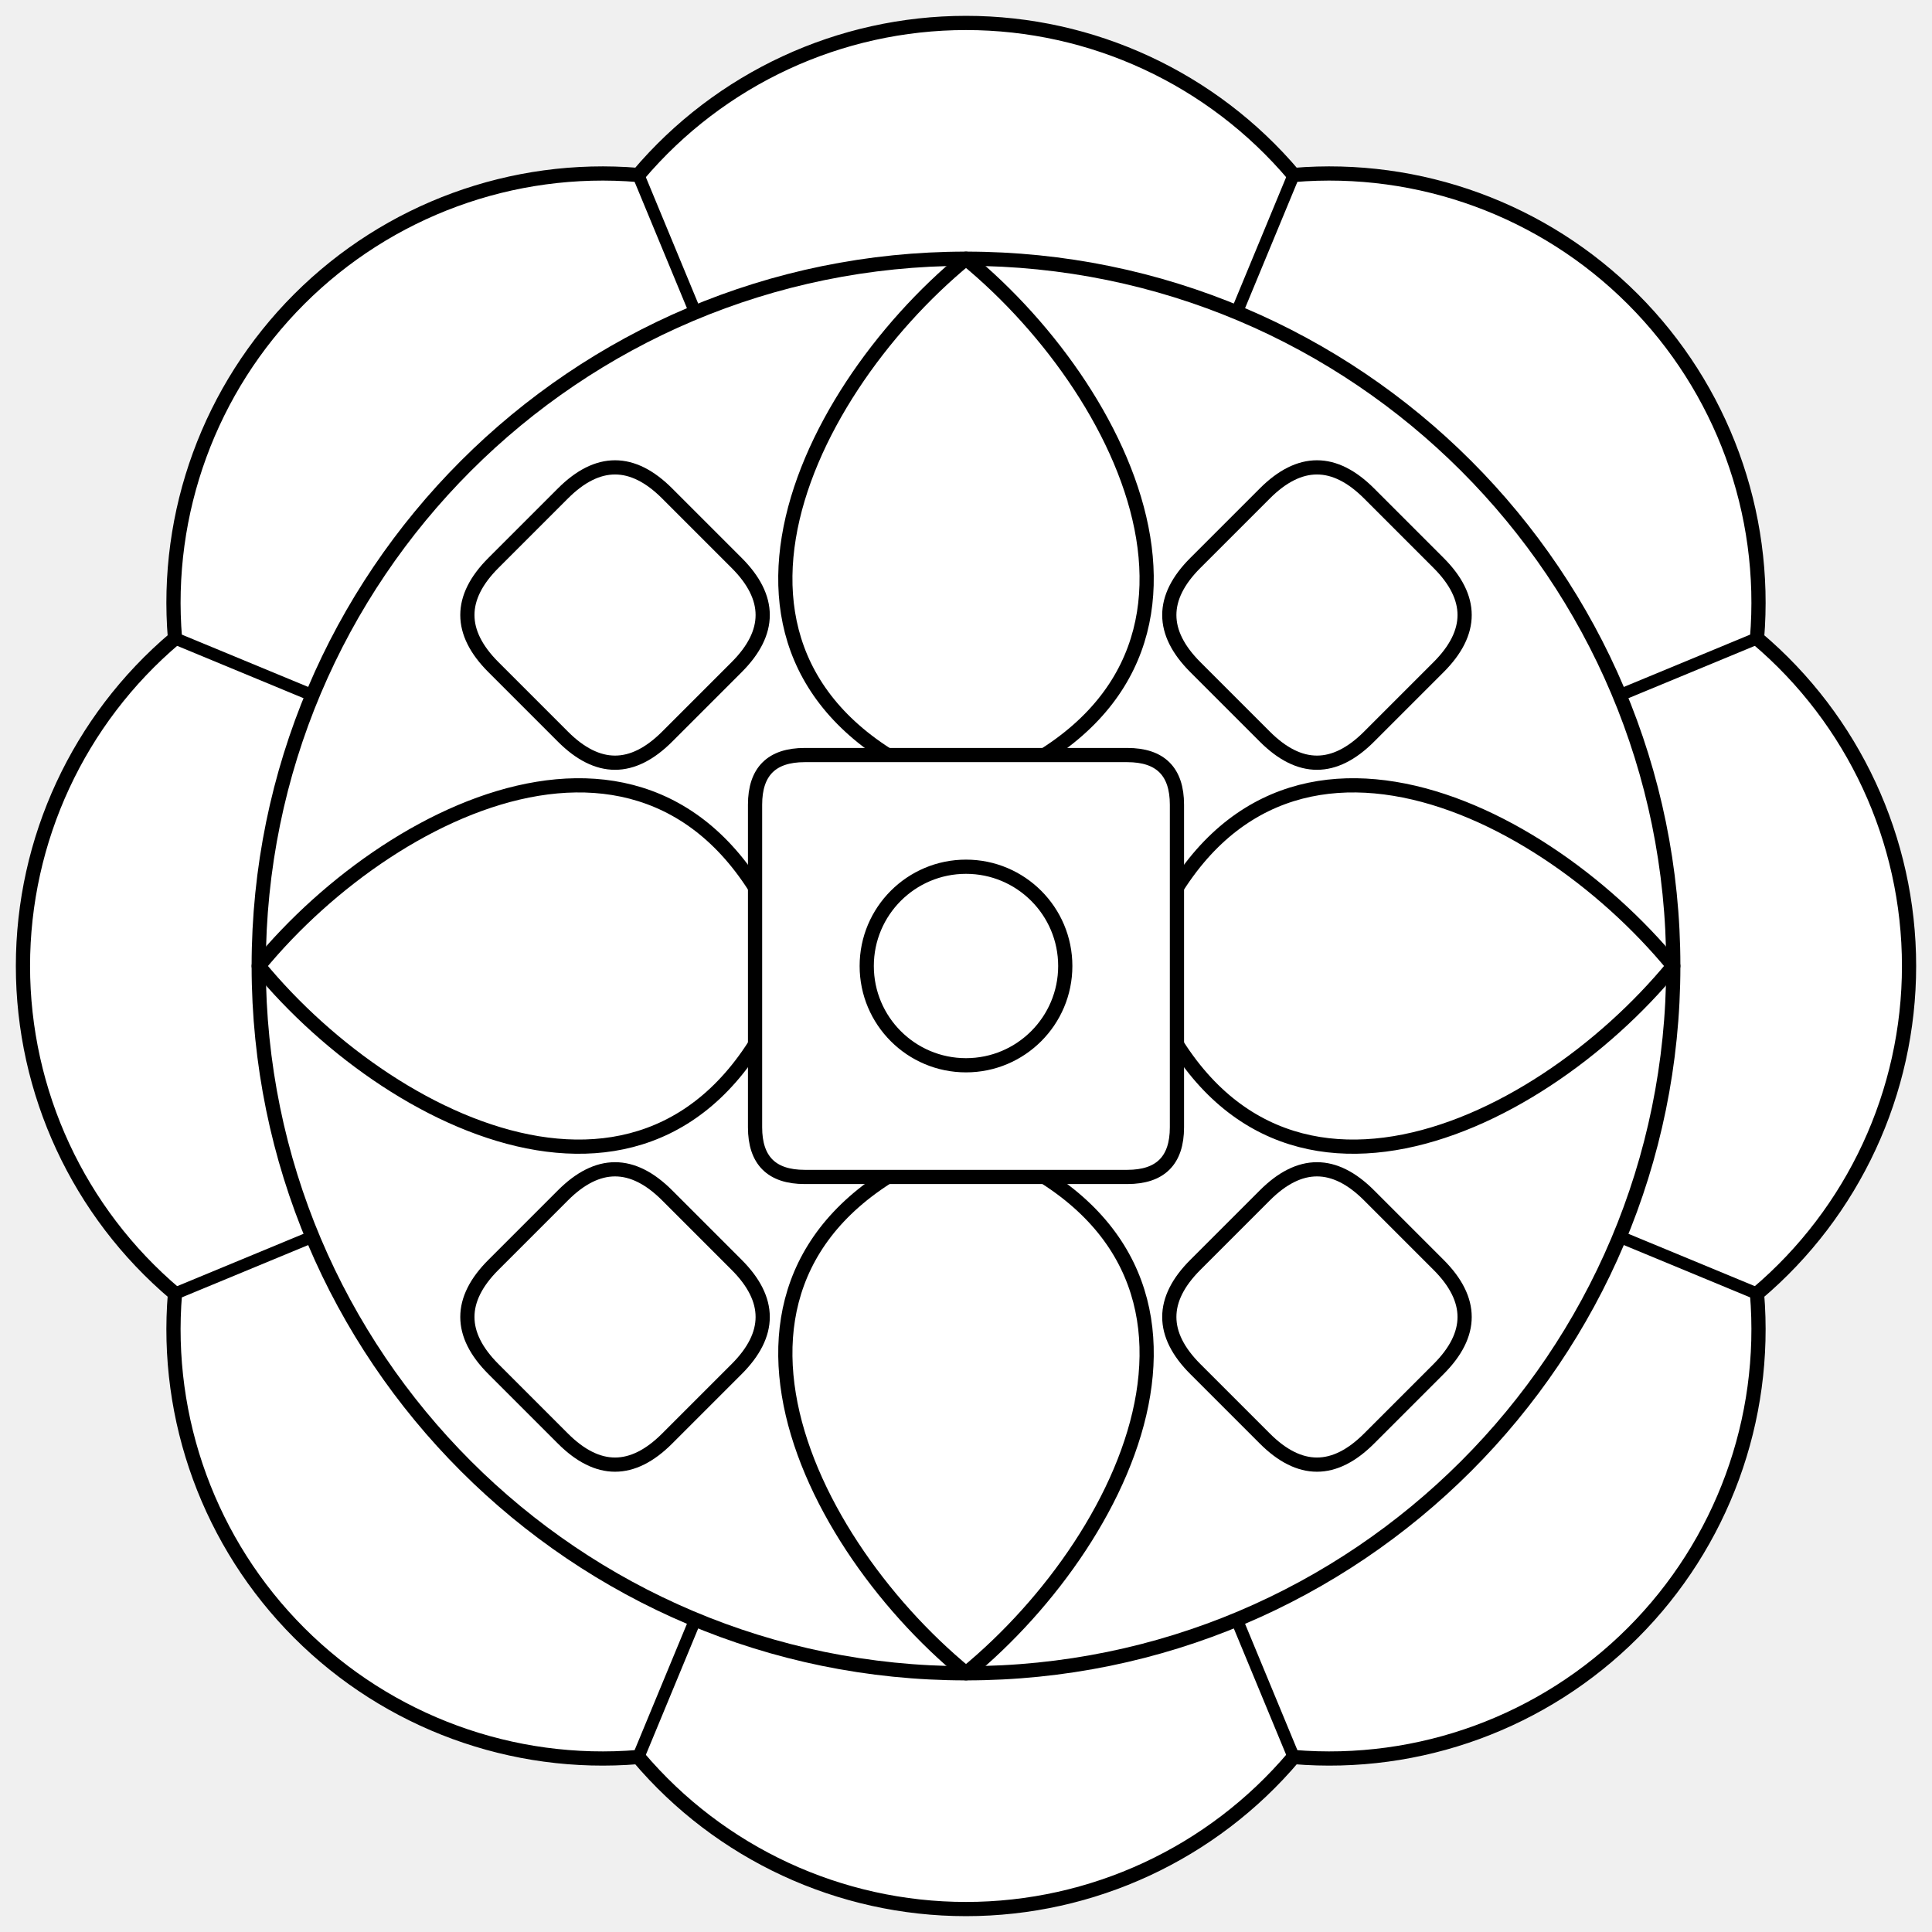
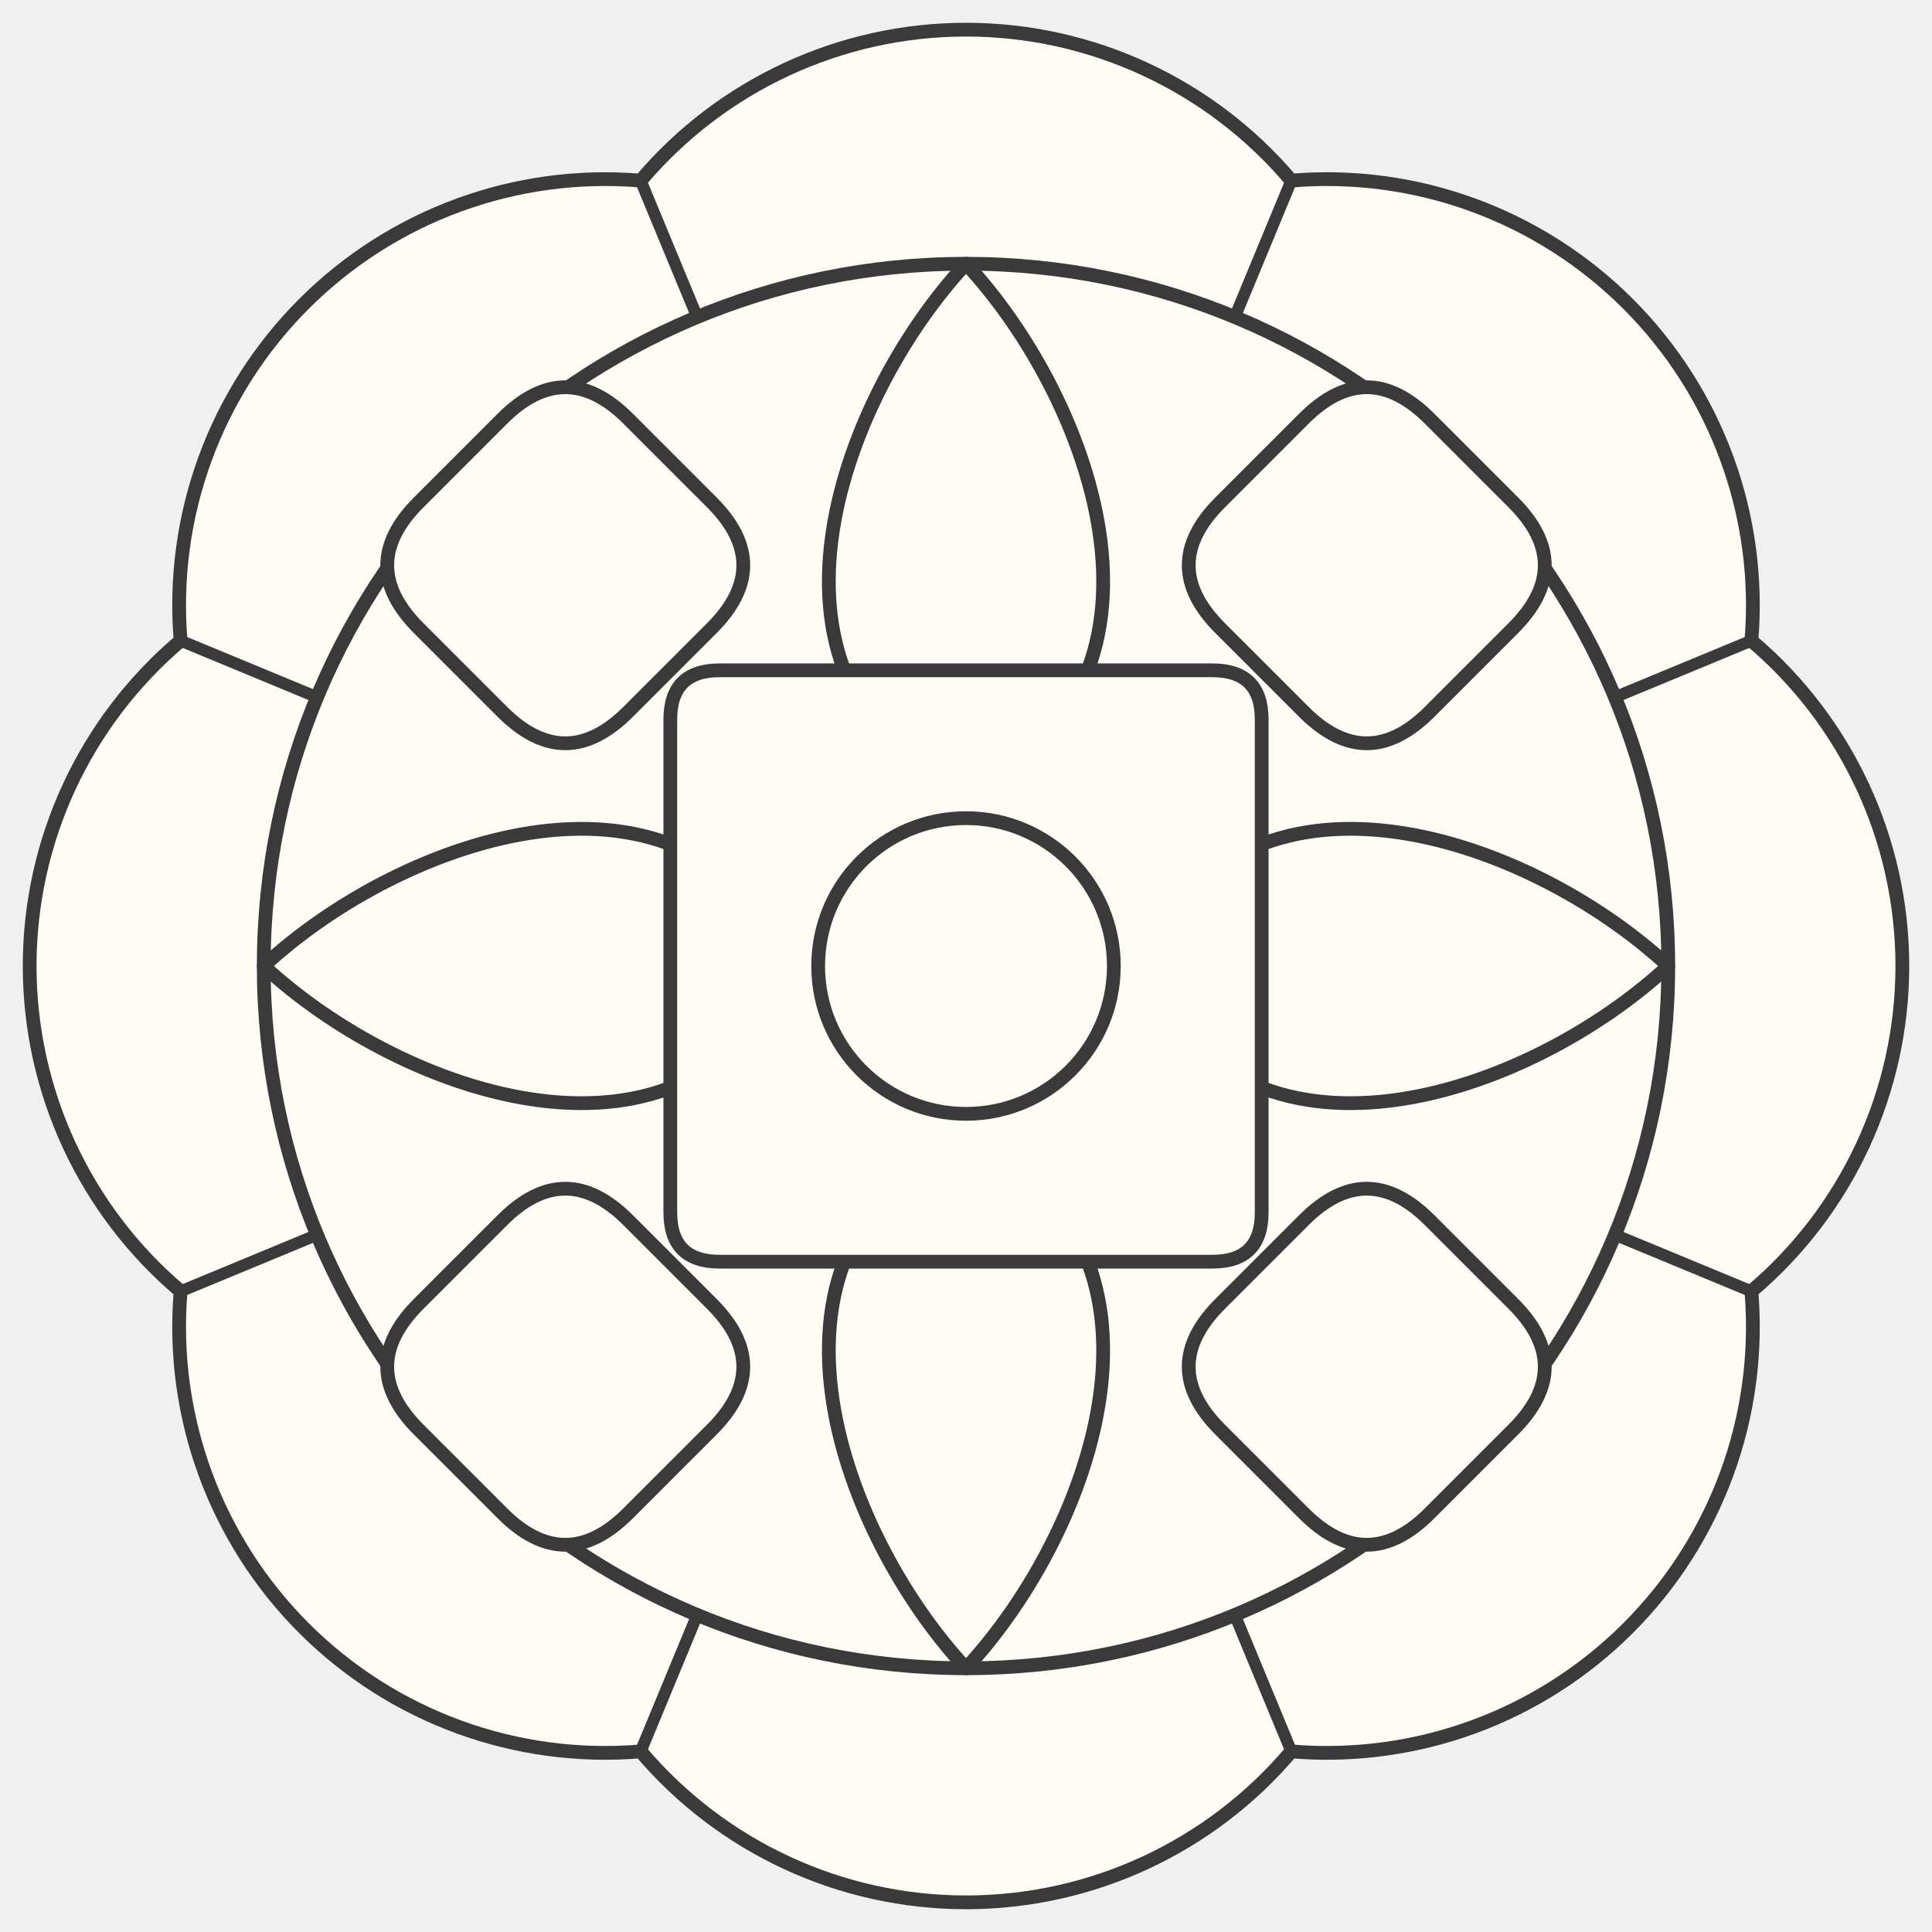
- <svg xmlns="http://www.w3.org/2000/svg" width="168mm" height="168mm" viewBox="-84 -84 168 168">
-   <g transform="scale(1.079)">
-     <path d="M26.405,-63.748 A34.579,34.579 0 0 1 63.748,-26.405 A34.579,34.579 0 0 1 63.748,26.405 A34.579,34.579 0 0 1 26.405,63.748 A34.579,34.579 0 0 1 -26.405,63.748 A34.579,34.579 0 0 1 -63.748,26.405 A34.579,34.579 0 0 1 -63.748,-26.405 A34.579,34.579 0 0 1 -26.405,-63.748 A34.579,34.579 0 0 1 26.405,-63.748 Z" fill="#ffffff" stroke="#000000" stroke-width="1.145" stroke-linejoin="round" stroke-linecap="round" />
-     <path d="M21.813,-52.661 L26.405,-63.748" fill="none" stroke="#000000" stroke-width="0.981" stroke-linejoin="round" stroke-linecap="round" />
-     <path d="M52.661,-21.813 L63.748,-26.405" fill="none" stroke="#000000" stroke-width="0.981" stroke-linejoin="round" stroke-linecap="round" />
-     <path d="M52.661,21.813 L63.748,26.405" fill="none" stroke="#000000" stroke-width="0.981" stroke-linejoin="round" stroke-linecap="round" />
-     <path d="M21.813,52.661 L26.405,63.748" fill="none" stroke="#000000" stroke-width="0.981" stroke-linejoin="round" stroke-linecap="round" />
-     <path d="M-21.813,52.661 L-26.405,63.748" fill="none" stroke="#000000" stroke-width="0.981" stroke-linejoin="round" stroke-linecap="round" />
-     <path d="M-52.661,21.813 L-63.748,26.405" fill="none" stroke="#000000" stroke-width="0.981" stroke-linejoin="round" stroke-linecap="round" />
-     <path d="M-52.661,-21.813 L-63.748,-26.405" fill="none" stroke="#000000" stroke-width="0.981" stroke-linejoin="round" stroke-linecap="round" />
-     <path d="M-21.813,-52.661 L-26.405,-63.748" fill="none" stroke="#000000" stroke-width="0.981" stroke-linejoin="round" stroke-linecap="round" />
-     <circle cx="0" cy="0" r="57" fill="#ffffff" stroke="#000000" stroke-width="1.145" stroke-linejoin="round" stroke-linecap="round" />
-     <path d="M24.084,-38.084 Q28.284,-42.284 32.484,-38.084 L38.084,-32.484 Q42.284,-28.284 38.084,-24.084 L32.484,-18.484 Q28.284,-14.284 24.084,-18.484 L18.484,-24.084 Q14.284,-28.284 18.484,-32.484 Z" fill="#ffffff" stroke="#000000" stroke-width="1.145" stroke-linejoin="round" stroke-linecap="round" />
-     <path d="M24.084,18.484 Q28.284,14.284 32.484,18.484 L38.084,24.084 Q42.284,28.284 38.084,32.484 L32.484,38.084 Q28.284,42.284 24.084,38.084 L18.484,32.484 Q14.284,28.284 18.484,24.084 Z" fill="#ffffff" stroke="#000000" stroke-width="1.145" stroke-linejoin="round" stroke-linecap="round" />
-     <path d="M-32.484,18.484 Q-28.284,14.284 -24.084,18.484 L-18.484,24.084 Q-14.284,28.284 -18.484,32.484 L-24.084,38.084 Q-28.284,42.284 -32.484,38.084 L-38.084,32.484 Q-42.284,28.284 -38.084,24.084 Z" fill="#ffffff" stroke="#000000" stroke-width="1.145" stroke-linejoin="round" stroke-linecap="round" />
-     <path d="M-32.484,-38.084 Q-28.284,-42.284 -24.084,-38.084 L-18.484,-32.484 Q-14.284,-28.284 -18.484,-24.084 L-24.084,-18.484 Q-28.284,-14.284 -32.484,-18.484 L-38.084,-24.084 Q-42.284,-28.284 -38.084,-32.484 Z" fill="#ffffff" stroke="#000000" stroke-width="1.145" stroke-linejoin="round" stroke-linecap="round" />
+ <svg xmlns="http://www.w3.org/2000/svg" width="130mm" height="130mm" viewBox="-65 -65 130 130">
+   <g transform="scale(0.829)">
+     <path d="M26.405,-63.748 A34.579,34.579 0 0 1 63.748,-26.405 A34.579,34.579 0 0 1 63.748,26.405 A34.579,34.579 0 0 1 26.405,63.748 A34.579,34.579 0 0 1 -26.405,63.748 A34.579,34.579 0 0 1 -63.748,26.405 A34.579,34.579 0 0 1 -63.748,-26.405 A34.579,34.579 0 0 1 -26.405,-63.748 A34.579,34.579 0 0 1 26.405,-63.748 Z" fill="#FFFBF5" stroke="#3A3A3A" stroke-width="1.117" stroke-linejoin="round" stroke-linecap="round" />
+     <path d="M21.813,-52.661 L26.405,-63.748" fill="none" stroke="#3A3A3A" stroke-width="0.958" stroke-linejoin="round" stroke-linecap="round" />
+     <path d="M52.661,-21.813 L63.748,-26.405" fill="none" stroke="#3A3A3A" stroke-width="0.958" stroke-linejoin="round" stroke-linecap="round" />
+     <path d="M52.661,21.813 L63.748,26.405" fill="none" stroke="#3A3A3A" stroke-width="0.958" stroke-linejoin="round" stroke-linecap="round" />
+     <path d="M21.813,52.661 L26.405,63.748" fill="none" stroke="#3A3A3A" stroke-width="0.958" stroke-linejoin="round" stroke-linecap="round" />
+     <path d="M-21.813,52.661 L-26.405,63.748" fill="none" stroke="#3A3A3A" stroke-width="0.958" stroke-linejoin="round" stroke-linecap="round" />
+     <path d="M-52.661,21.813 L-63.748,26.405" fill="none" stroke="#3A3A3A" stroke-width="0.958" stroke-linejoin="round" stroke-linecap="round" />
+     <path d="M-52.661,-21.813 L-63.748,-26.405" fill="none" stroke="#3A3A3A" stroke-width="0.958" stroke-linejoin="round" stroke-linecap="round" />
+     <path d="M-21.813,-52.661 L-26.405,-63.748" fill="none" stroke="#3A3A3A" stroke-width="0.958" stroke-linejoin="round" stroke-linecap="round" />
+     <circle cx="0" cy="0" r="57" fill="#FFFBF5" stroke="#3A3A3A" stroke-width="1.117" stroke-linejoin="round" stroke-linecap="round" />
+     <path d="M27.427,-44.427 Q32.527,-49.527 37.627,-44.427 L44.427,-37.627 Q49.527,-32.527 44.427,-27.427 L37.627,-20.627 Q32.527,-15.527 27.427,-20.627 L20.627,-27.427 Q15.527,-32.527 20.627,-37.627 Z" fill="#FFFBF5" stroke="#3A3A3A" stroke-width="1.117" stroke-linejoin="round" stroke-linecap="round" />
+     <path d="M27.427,20.627 Q32.527,15.527 37.627,20.627 L44.427,27.427 Q49.527,32.527 44.427,37.627 L37.627,44.427 Q32.527,49.527 27.427,44.427 L20.627,37.627 Q15.527,32.527 20.627,27.427 Z" fill="#FFFBF5" stroke="#3A3A3A" stroke-width="1.117" stroke-linejoin="round" stroke-linecap="round" />
+     <path d="M-37.627,20.627 Q-32.527,15.527 -27.427,20.627 L-20.627,27.427 Q-15.527,32.527 -20.627,37.627 L-27.427,44.427 Q-32.527,49.527 -37.627,44.427 L-44.427,37.627 Q-49.527,32.527 -44.427,27.427 Z" fill="#FFFBF5" stroke="#3A3A3A" stroke-width="1.117" stroke-linejoin="round" stroke-linecap="round" />
+     <path d="M-37.627,-44.427 Q-32.527,-49.527 -27.427,-44.427 L-20.627,-37.627 Q-15.527,-32.527 -20.627,-27.427 L-27.427,-20.627 Q-32.527,-15.527 -37.627,-20.627 L-44.427,-27.427 Q-49.527,-32.527 -44.427,-37.627 Z" fill="#FFFBF5" stroke="#3A3A3A" stroke-width="1.117" stroke-linejoin="round" stroke-linecap="round" />
    <g class="petalo">
-       <path d="M0,-14 C24.48,-22.6 13.6,-45.82 0,-57 C-13.6,-45.82 -24.48,-22.6 0,-14 Z" fill="#ffffff" stroke="#000000" stroke-width="1.145" stroke-linejoin="round" stroke-linecap="round" />
+       <path d="M0,-14 C18.72,-22.6 10.4,-45.82 0,-57 C-10.4,-45.82 -18.72,-22.6 0,-14 Z" fill="#FFFBF5" stroke="#3A3A3A" stroke-width="1.117" stroke-linejoin="round" stroke-linecap="round" />
    </g>
    <g class="petalo">
-       <path d="M14,0 C22.6,24.48 45.82,13.6 57,0 C45.82,-13.6 22.6,-24.48 14,0 Z" fill="#ffffff" stroke="#000000" stroke-width="1.145" stroke-linejoin="round" stroke-linecap="round" />
+       <path d="M14,0 C22.6,18.72 45.82,10.4 57,0 C45.82,-10.4 22.6,-18.72 14,0 Z" fill="#FFFBF5" stroke="#3A3A3A" stroke-width="1.117" stroke-linejoin="round" stroke-linecap="round" />
    </g>
    <g class="petalo">
-       <path d="M0,14 C-24.48,22.6 -13.6,45.82 0,57 C13.6,45.82 24.48,22.6 0,14 Z" fill="#ffffff" stroke="#000000" stroke-width="1.145" stroke-linejoin="round" stroke-linecap="round" />
+       <path d="M0,14 C-18.72,22.6 -10.4,45.82 0,57 C10.4,45.82 18.72,22.6 0,14 Z" fill="#FFFBF5" stroke="#3A3A3A" stroke-width="1.117" stroke-linejoin="round" stroke-linecap="round" />
    </g>
    <g class="petalo">
-       <path d="M-14,0 C-22.6,-24.48 -45.82,-13.6 -57,0 C-45.82,13.6 -22.6,24.48 -14,0 Z" fill="#ffffff" stroke="#000000" stroke-width="1.145" stroke-linejoin="round" stroke-linecap="round" />
+       <path d="M-14,0 C-22.6,-18.72 -45.82,-10.4 -57,0 C-45.82,10.4 -22.6,18.72 -14,0 Z" fill="#FFFBF5" stroke="#3A3A3A" stroke-width="1.117" stroke-linejoin="round" stroke-linecap="round" />
    </g>
-     <path d="M-13,-17 L13,-17 Q17,-17 17,-13 L17,13 Q17,17 13,17 L-13,17 Q-17,17 -17,13 L-17,-13 Q-17,-17 -13,-17 Z" fill="#ffffff" stroke="#000000" stroke-width="1.145" stroke-linejoin="round" stroke-linecap="round" />
-     <circle cx="0" cy="0" r="8" fill="#ffffff" stroke="#000000" stroke-width="1.145" stroke-linejoin="round" stroke-linecap="round" />
+     <path d="M-20,-24 L20,-24 Q24,-24 24,-20 L24,20 Q24,24 20,24 L-20,24 Q-24,24 -24,20 L-24,-20 Q-24,-24 -20,-24 Z" fill="#FFFBF5" stroke="#3A3A3A" stroke-width="1.117" stroke-linejoin="round" stroke-linecap="round" />
+     <circle cx="0" cy="0" r="12" fill="#FFFBF5" stroke="#3A3A3A" stroke-width="1.117" stroke-linejoin="round" stroke-linecap="round" />
  </g>
</svg>
